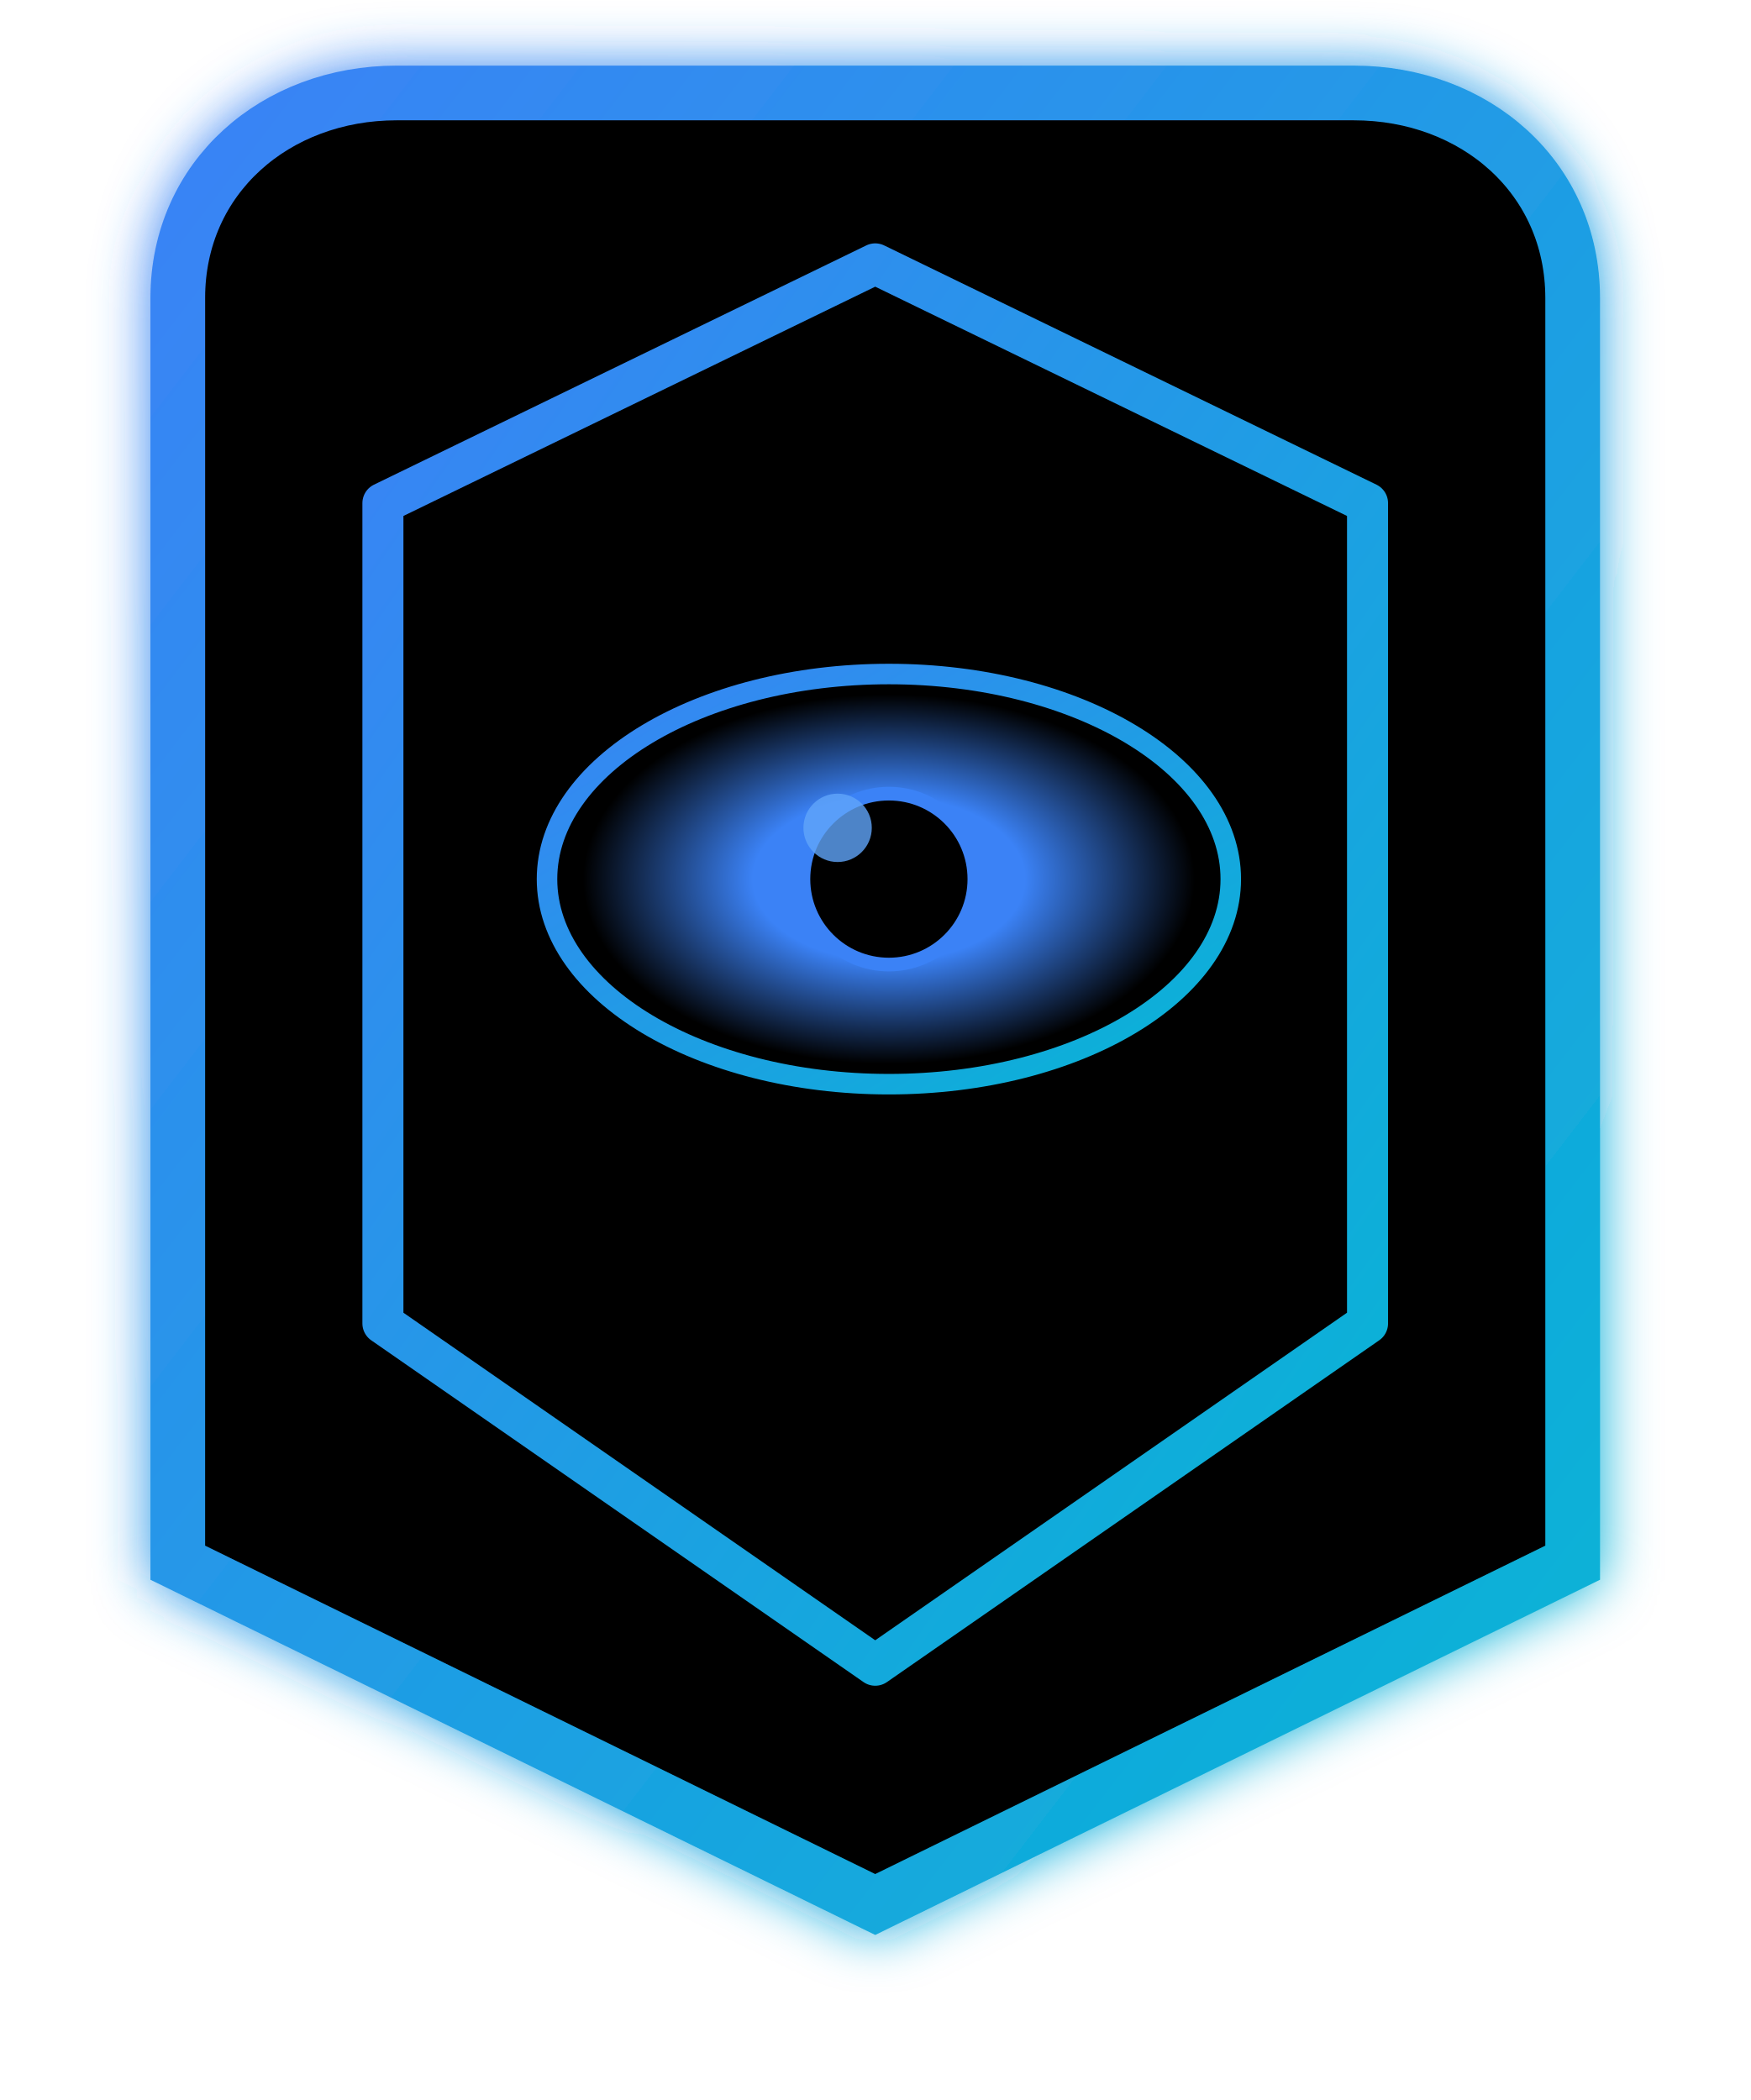
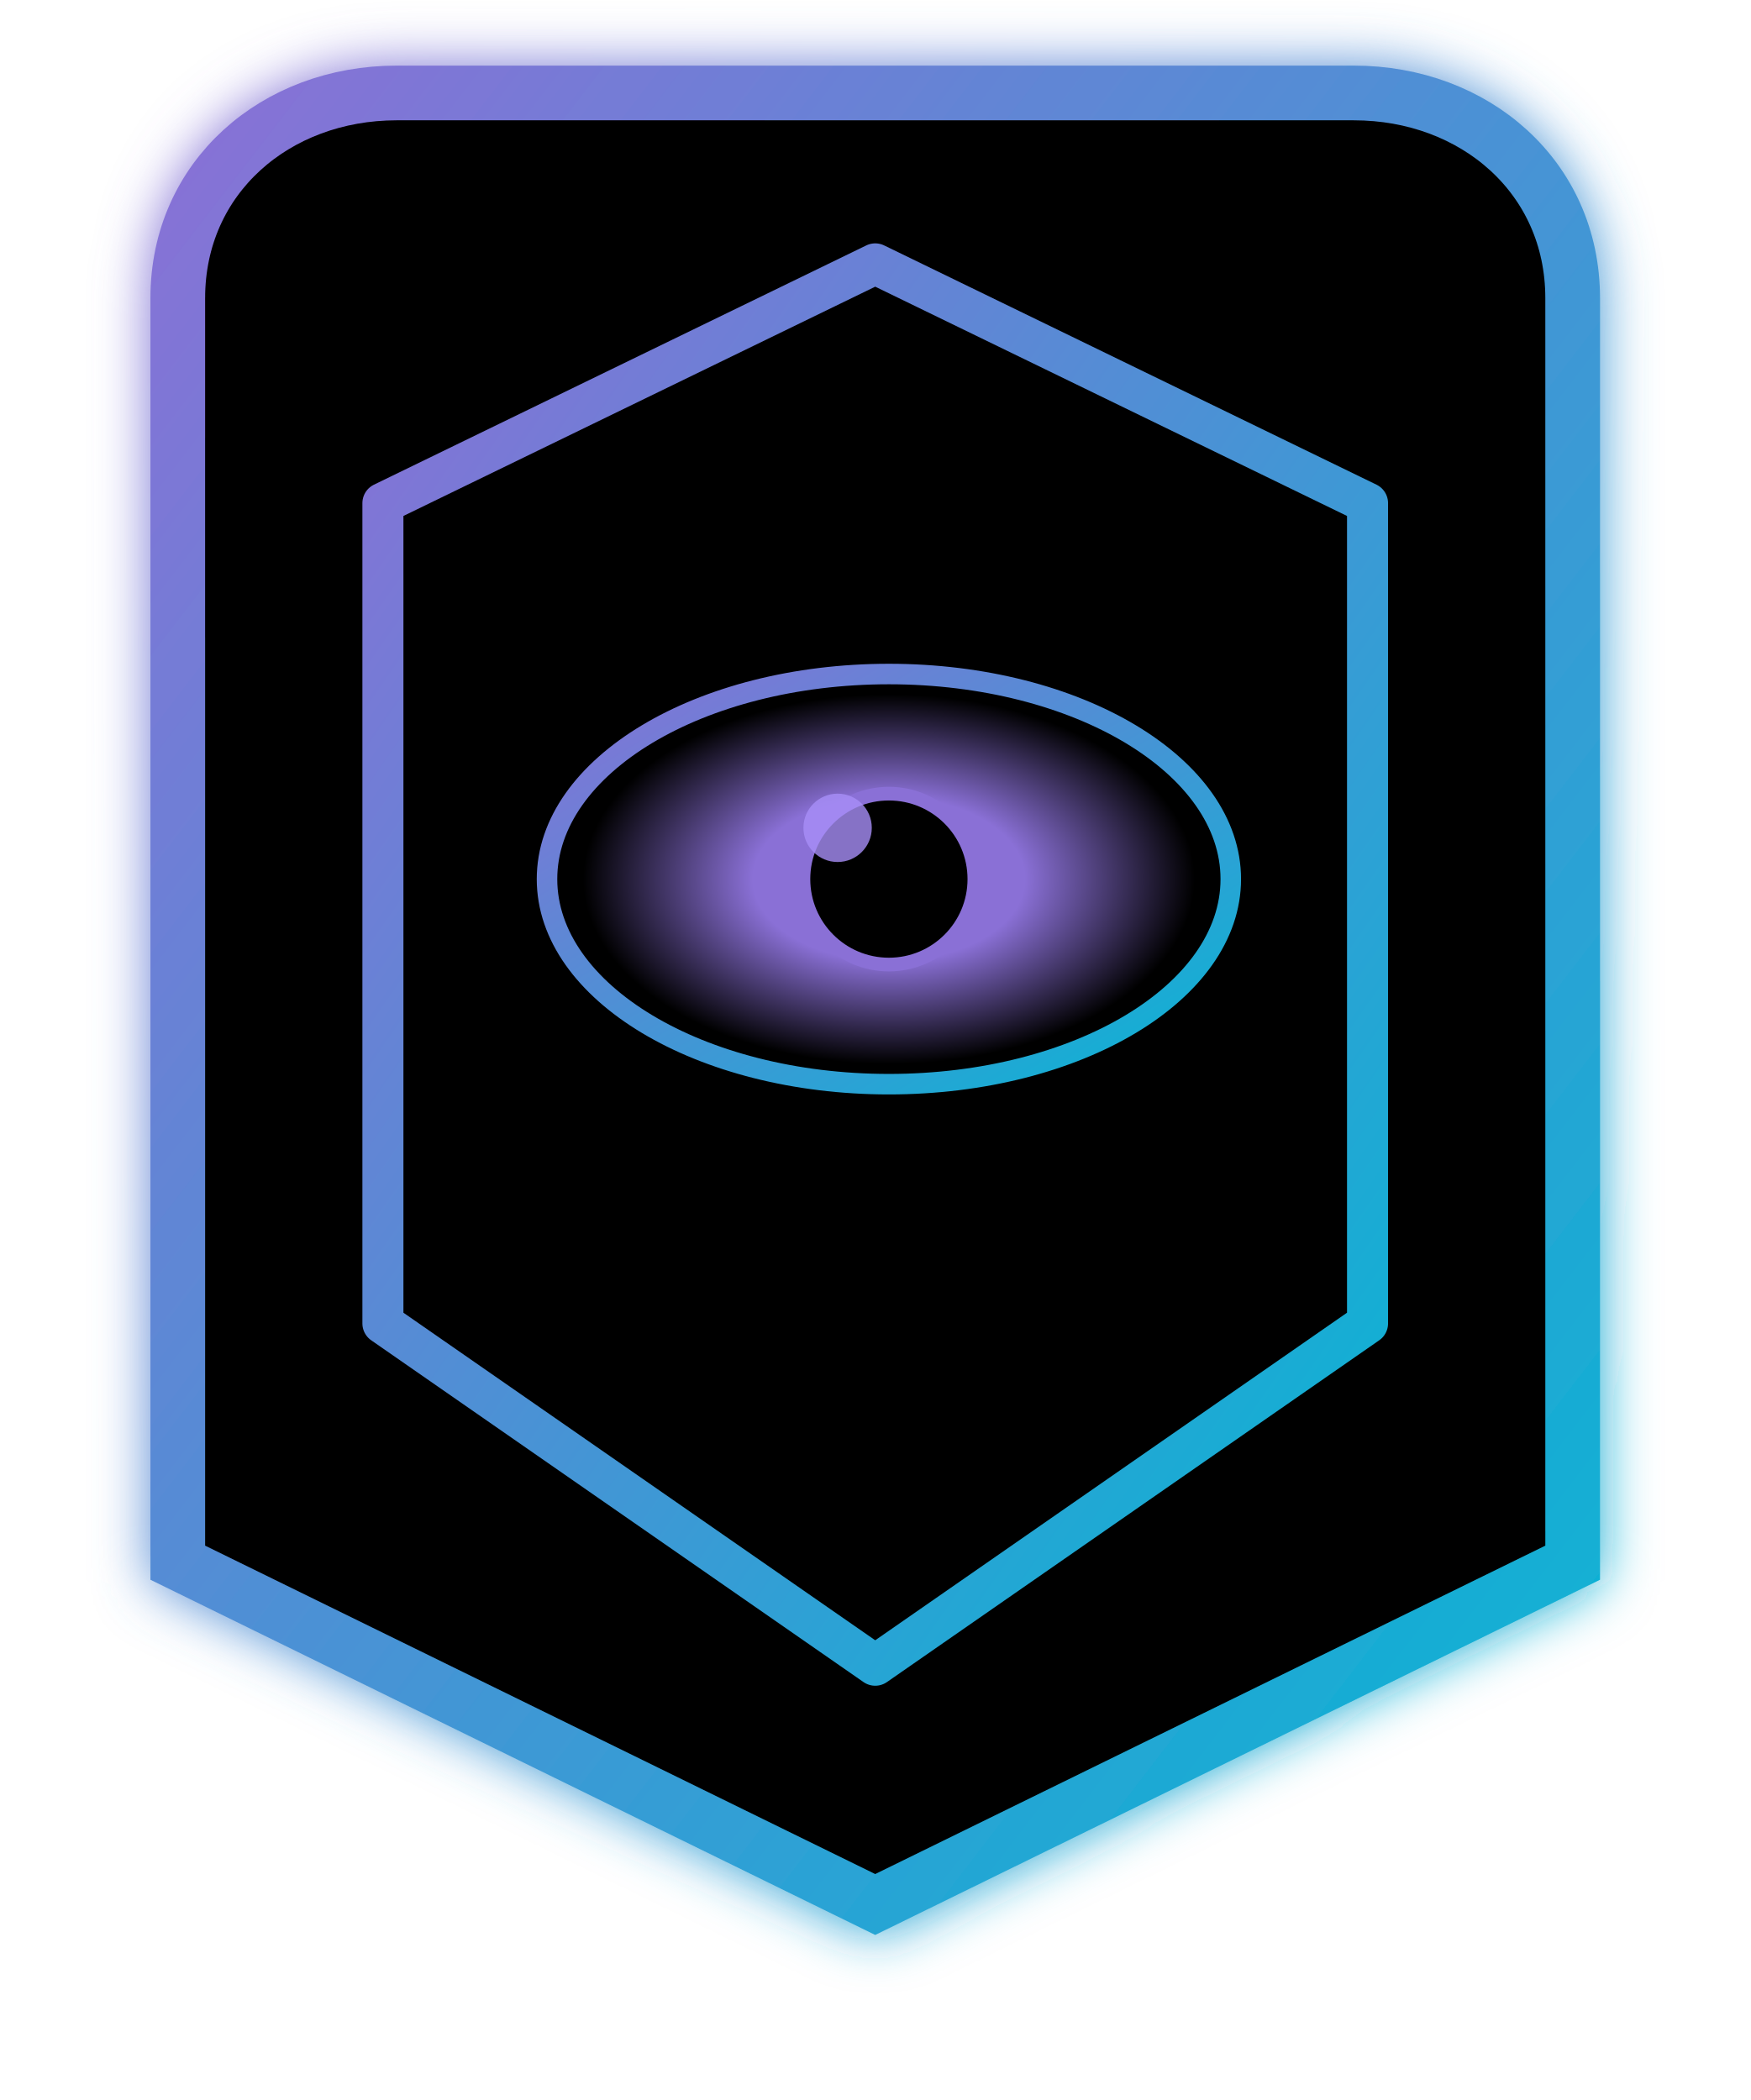
<svg xmlns="http://www.w3.org/2000/svg" width="100" height="120" viewBox="0 0 256 300" fill="none">
  <defs>
    <linearGradient id="borderGradient" x1="0%" y1="0%" x2="100%" y2="100%">
-       <stop offset="0%" stop-color="#3B82F6" />
+       <stop offset="0%" stop-color="#8A70D6" />
      <stop offset="100%" stop-color="#06B6D4" />
    </linearGradient>
    <radialGradient id="centerGradient" cx="50%" cy="50%" r="50%">
-       <stop offset="40%" stop-color="#3B82F6" />
+       <stop offset="40%" stop-color="#8A70D6" />
      <stop offset="90%" />
    </radialGradient>
    <filter id="glow" x="-20%" y="-20%" width="140%" height="140%">
      <feGaussianBlur stdDeviation="4" result="blur" />
      <feComposite in="SourceGraphic" in2="blur" operator="over" />
    </filter>
  </defs>
  <path d="m128 275 102-50V40c0-17.68-14.32-30-32-30H58c-17.68 0-32 12.32-32 30v185z" fill="#000" stroke="url(#borderGradient)" stroke-width="8" filter="url(#glow)" />
  <path d="m128 240 72-50V70l-72-35-72 35v120z" stroke="url(#borderGradient)" stroke-width="6" stroke-linejoin="round" />
  <g transform="matrix(.5 0 0 .5 55 75)">
    <ellipse cx="150" cy="100" rx="100" ry="60" fill="url(#centerGradient)" stroke="url(#borderGradient)" stroke-width="6" />
-     <circle cx="150" cy="100" r="25" fill="#000" stroke="#3B82F6" stroke-width="4" />
-     <circle cx="135" cy="85" r="10" fill="#60A5FA" opacity=".8" />
+     <circle cx="150" cy="100" r="25" fill="#000" stroke="#8A70D6" stroke-width="4" />
+     <circle cx="135" cy="85" r="10" fill="#A78FF7" opacity=".8" />
  </g>
</svg>
